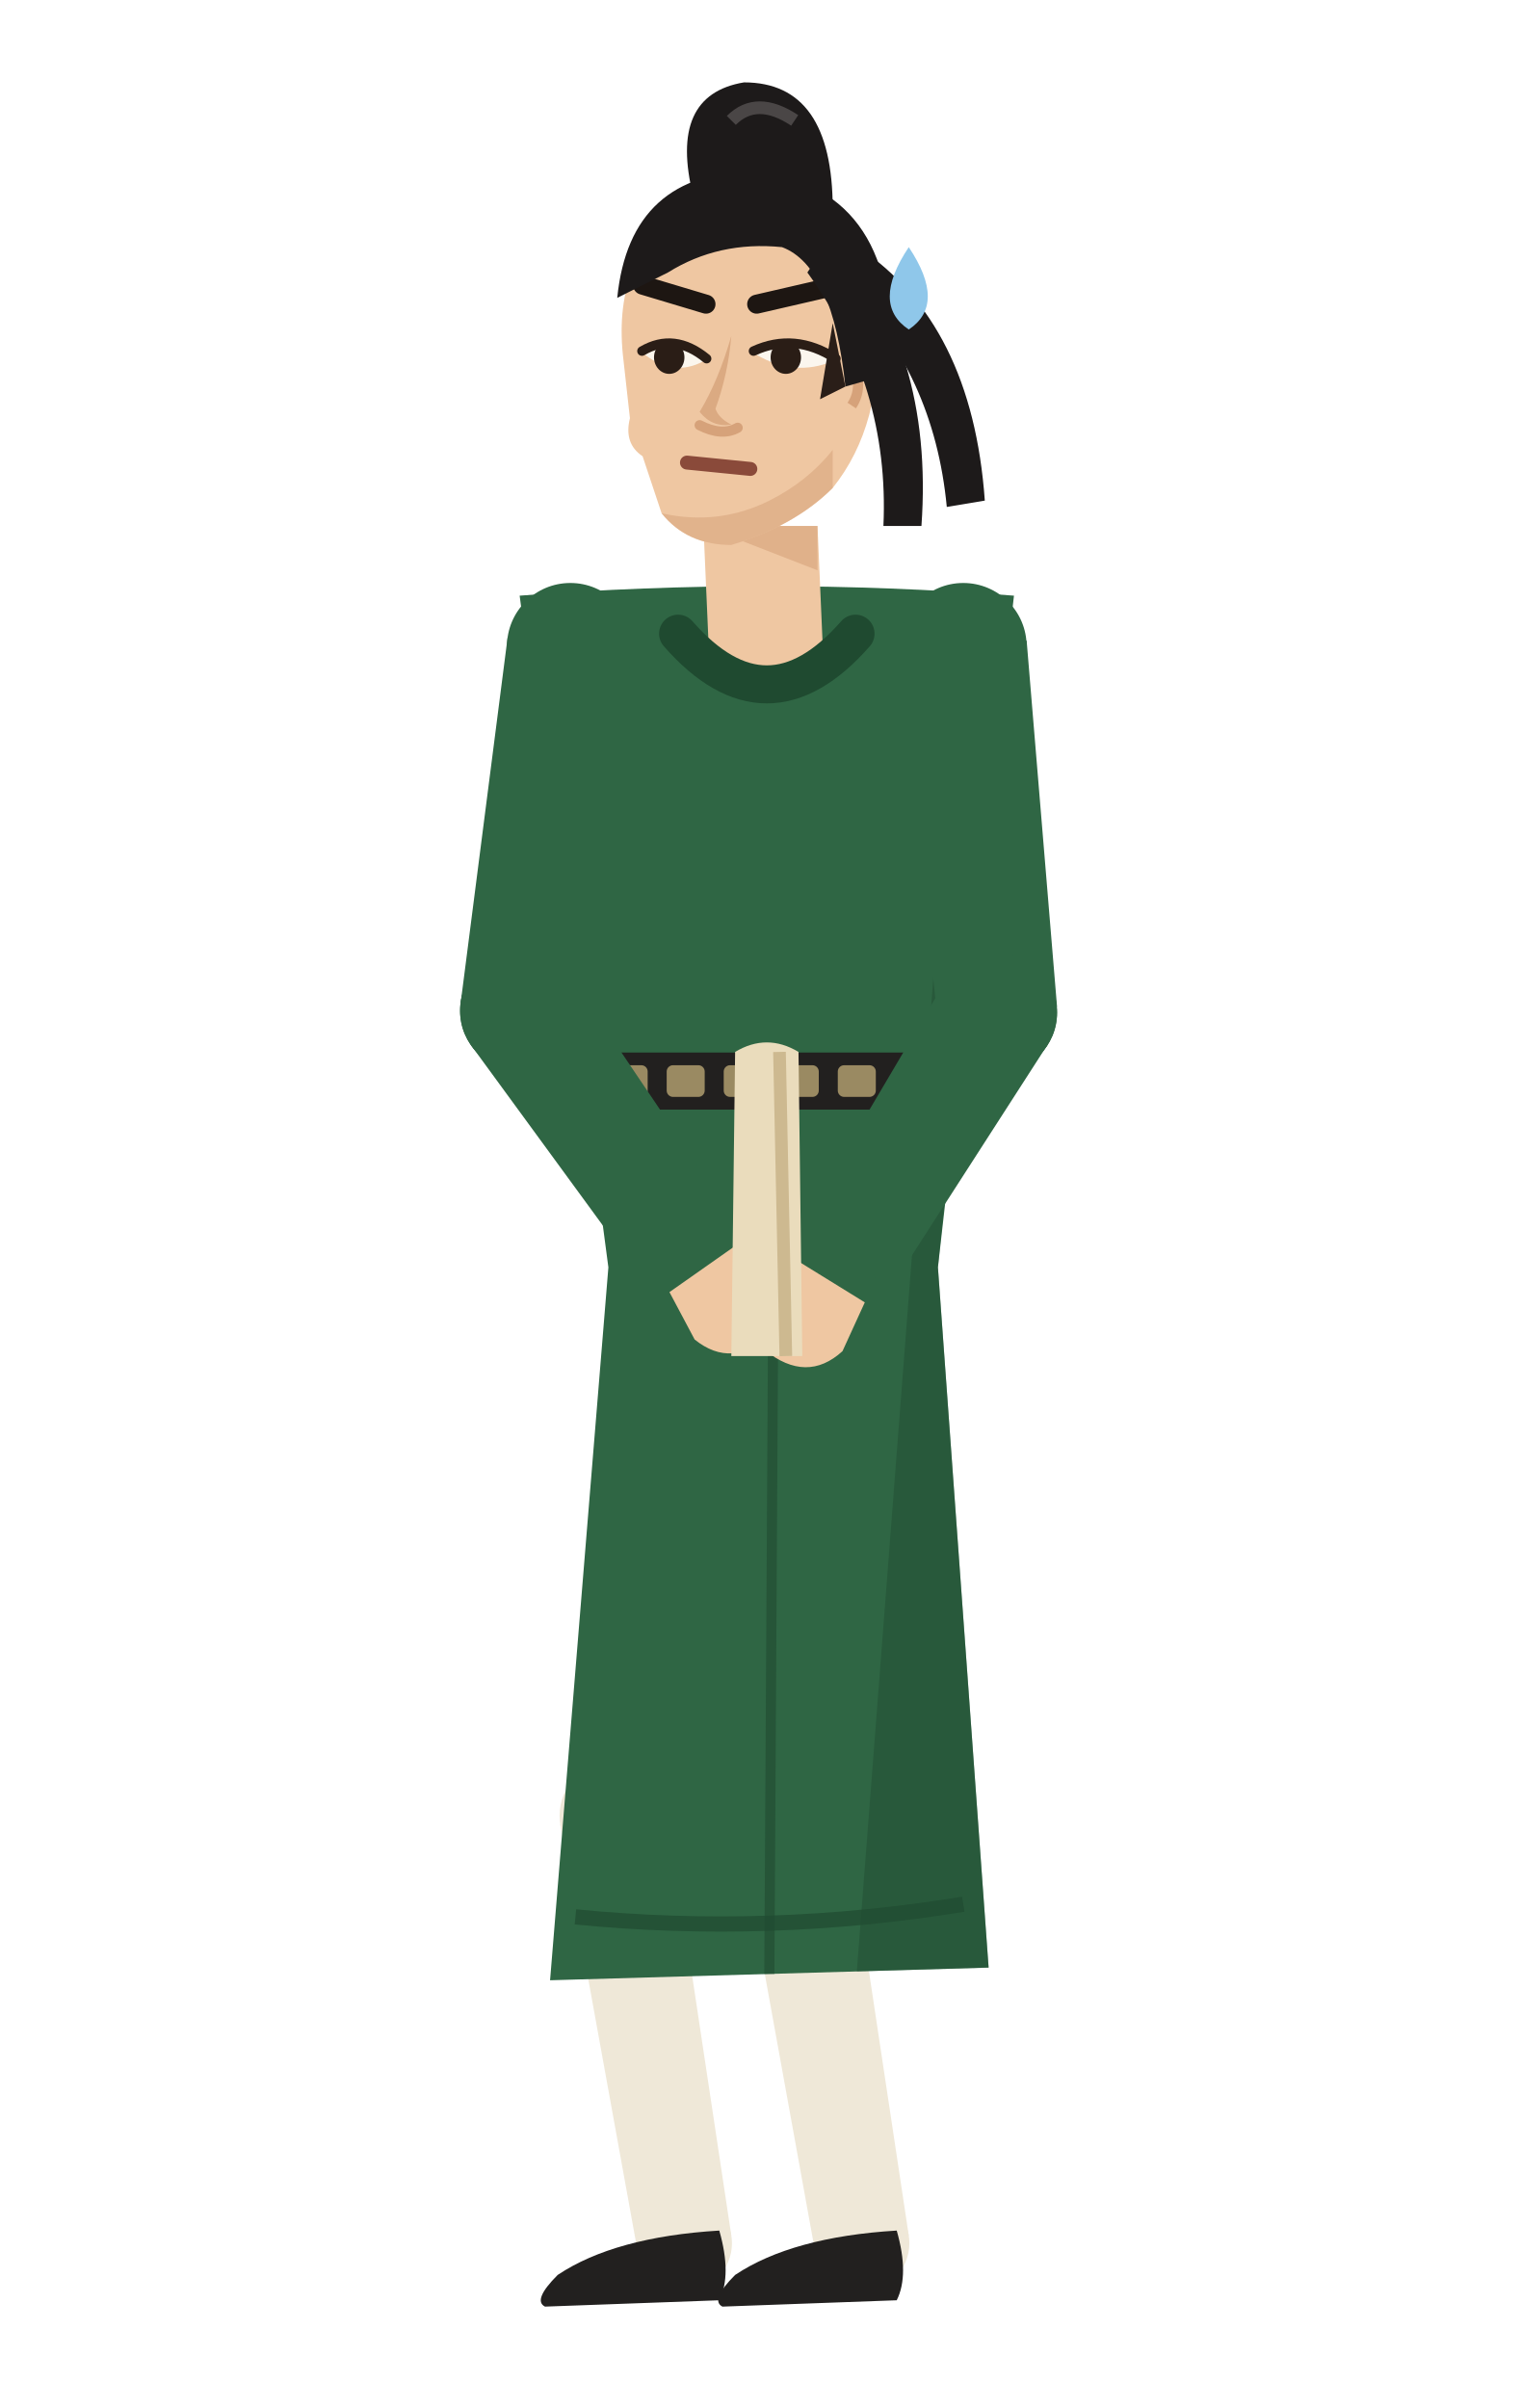
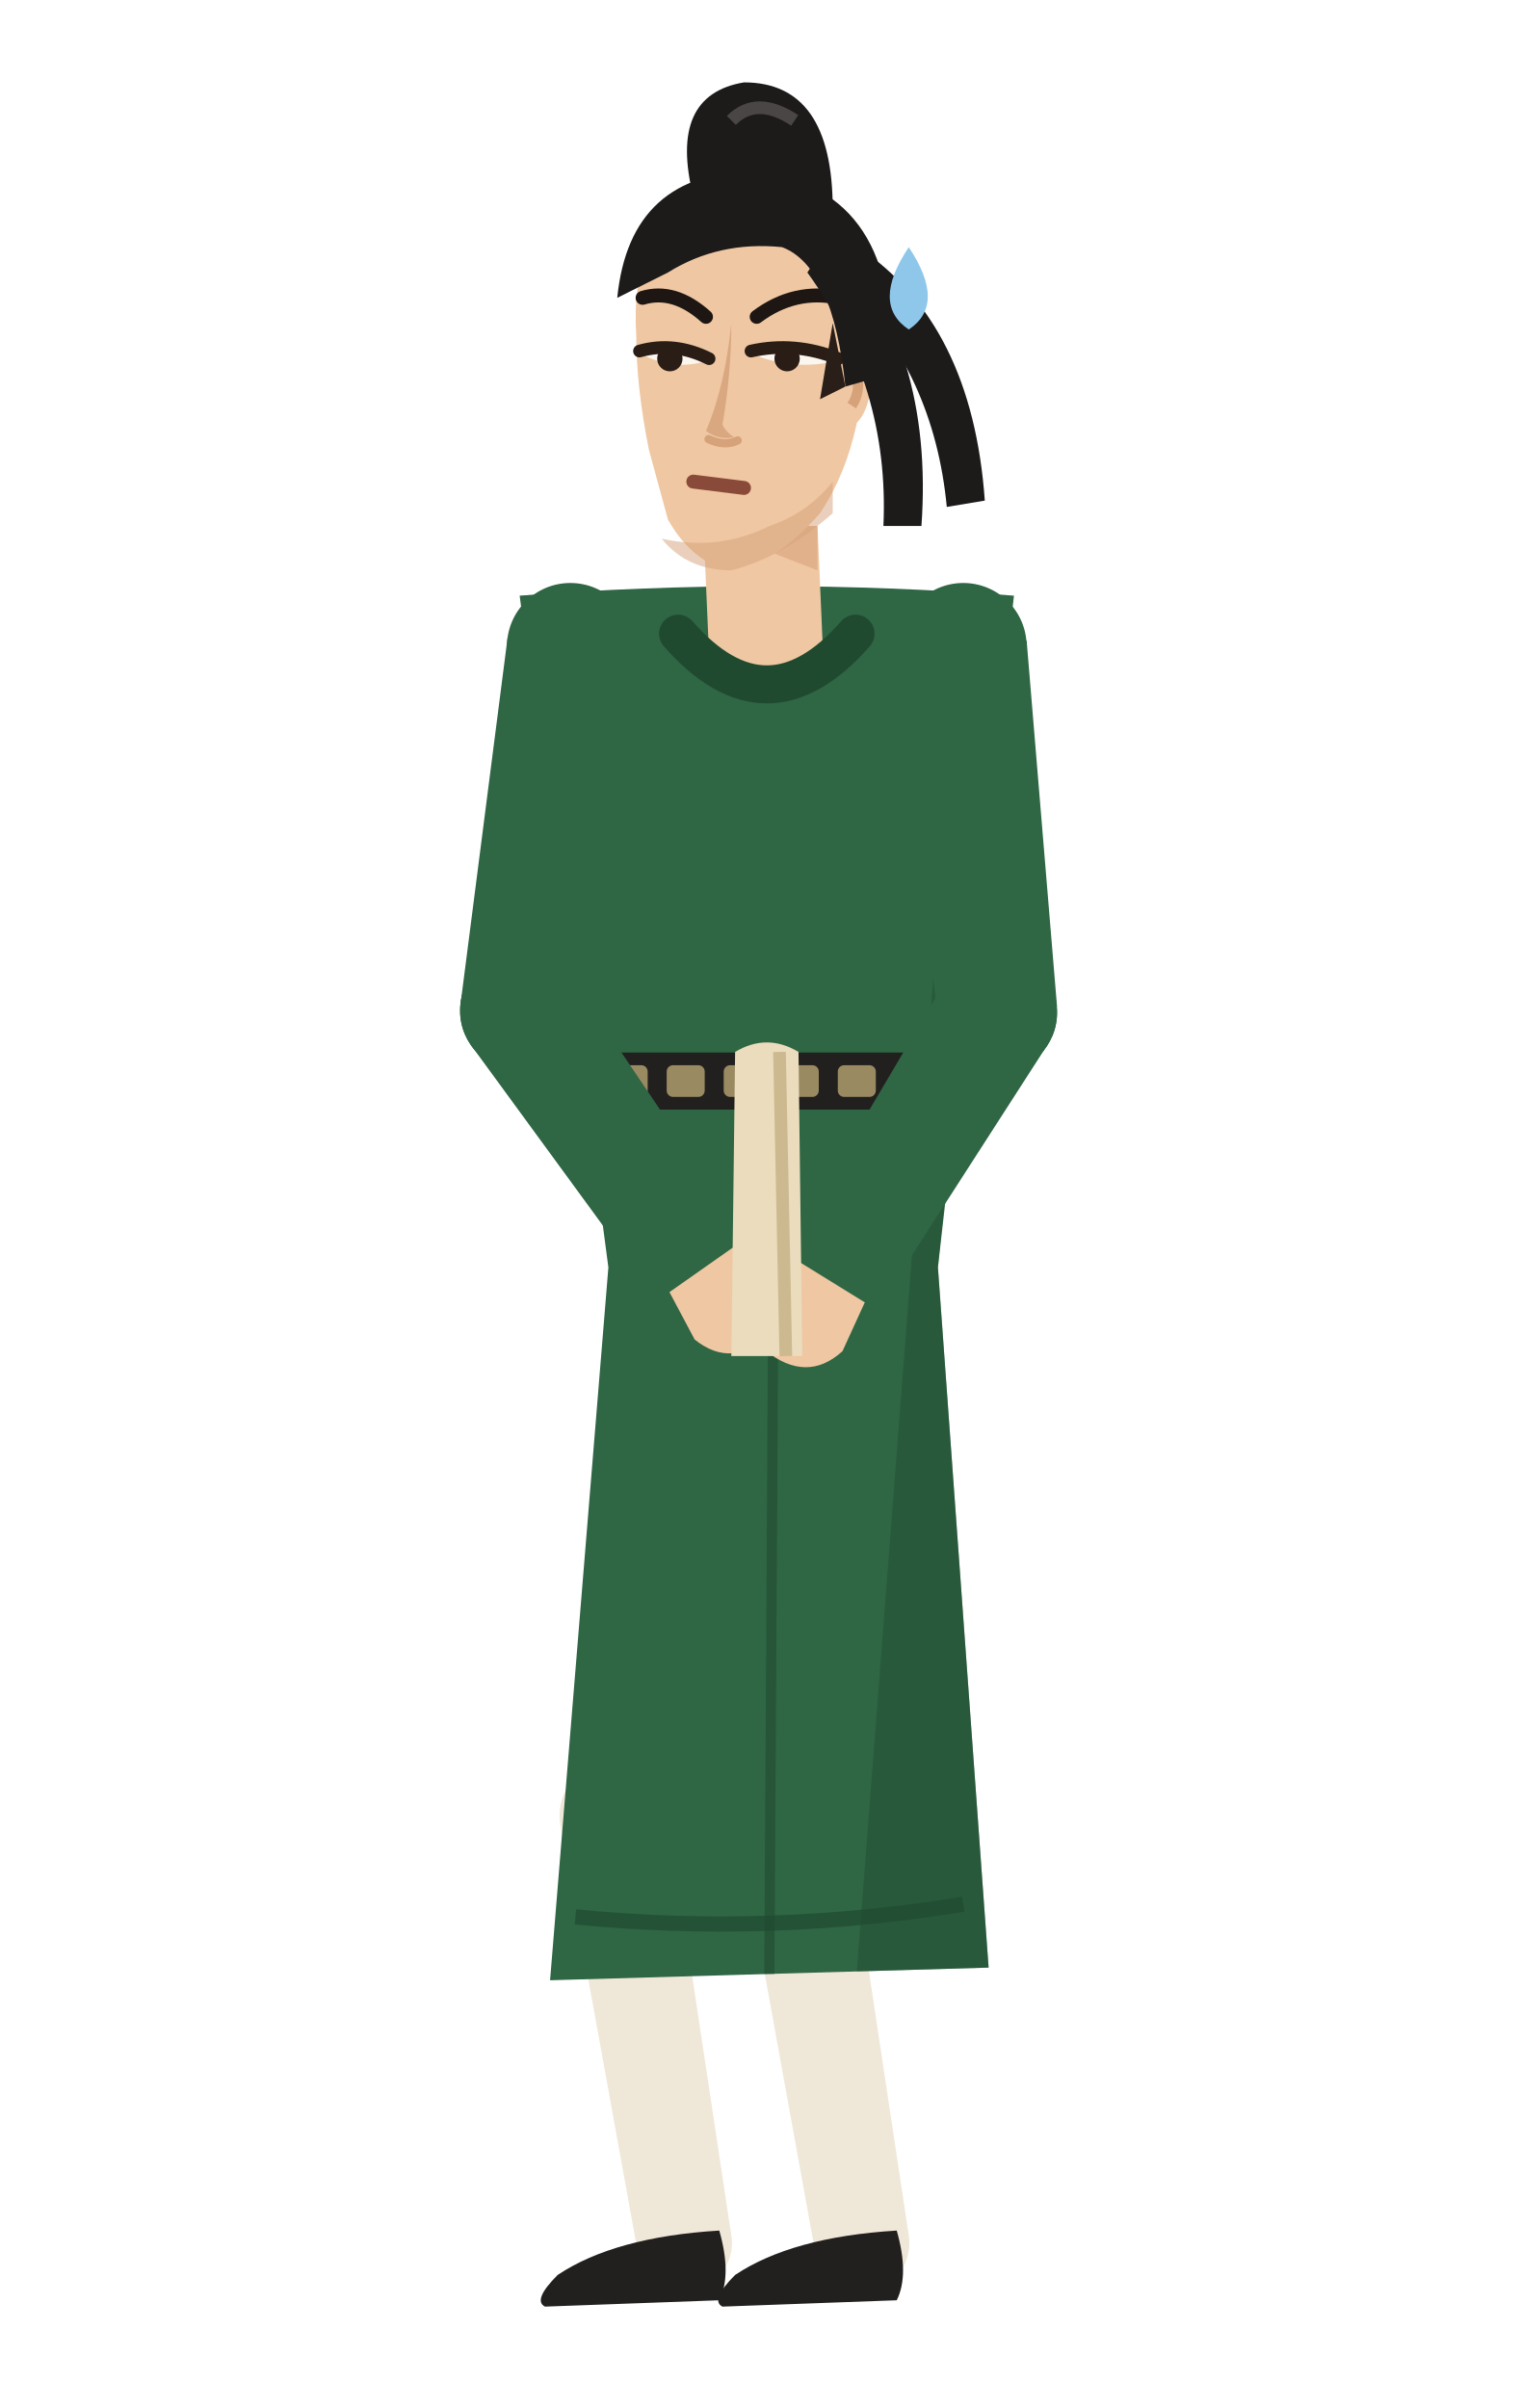
<svg xmlns="http://www.w3.org/2000/svg" width="240" height="380" viewBox="0 -20 240 380">
  <path d="M116.4 267.9 L128.6 335.2 L143.4 332.8 L133.2 265.1 Z" fill="#efe8d8" />
  <circle cx="124.8" cy="266.5" r="8.5" fill="#efe8d8" />
  <circle cx="136" cy="334" r="7.5" fill="#efe8d8" />
  <path d="M141.5 332 Q125 333 116 339 Q112 343 114 344 L141.5 343 Q143.5 339 141.5 332 Z" fill="#22201f" />
  <path d="M88.4 267.9 L100.6 335.2 L115.4 332.8 L105.2 265.1 Z" fill="#efe8d8" />
  <circle cx="96.8" cy="266.5" r="8.5" fill="#efe8d8" />
  <circle cx="108" cy="334" r="7.5" fill="#efe8d8" />
  <path d="M113.5 332 Q97 333 88 339 Q84 343 86 344 L113.5 343 Q115.5 339 113.5 332 Z" fill="#22201f" />
  <path d="M82 74 Q121 71 160 74 L148 180 L156 290.5 Q121.4 291.5 86.8 292.5 L96 180 Z" fill="#2f6644" />
  <path d="M150.7 89.8 L158 80 L148 180 L156 290.5 L135.2 291.1 Z" fill="#1f4a30" opacity=".45" />
  <path d="M122 188 L121.4 291.5" stroke="#1f4a30" stroke-width="1.6" opacity=".6" />
  <path d="M90.8 282.5 Q121.4 285.5 152 280.5" stroke="#1f4a30" stroke-width="2.4" fill="none" opacity=".7" />
  <path d="M94.7 150.6 L148.7 150.6" stroke="#22201f" stroke-width="9" stroke-linecap="round" />
  <rect x="96.2" y="148.1" width="6" height="5" rx="1" fill="#9a8a62" />
  <rect x="105.2" y="148.1" width="6" height="5" rx="1" fill="#9a8a62" />
  <rect x="114.2" y="148.1" width="6" height="5" rx="1" fill="#9a8a62" />
  <rect x="123.2" y="148.1" width="6" height="5" rx="1" fill="#9a8a62" />
  <rect x="132.2" y="148.1" width="6" height="5" rx="1" fill="#9a8a62" />
  <rect x="141.2" y="148.1" width="6" height="5" rx="1" fill="#9a8a62" />
  <path d="M112 86 L111 63 L129 63 L130 86 Z" fill="#efc7a2" />
  <path d="M111 63 L129 63 L129 70 Z" fill="#d6a27a" opacity=".6" />
  <path d="M107 80 Q121 96 135 80" stroke="#1f4a30" stroke-width="6" fill="none" stroke-linecap="round" />
  <g transform="translate(119.4 37) rotate(0) scale(-1 1)">
-     <path d="M-19 -6 Q-20 10 -12 20 Q-6 26 4 29 Q11 29 15 24 L18 15 Q21 13 20 9 L21 0 Q23 -16 12 -24 Q2 -29 -10 -26 Q-19 -20 -19 -6 Z" fill="#efc7a2" />
-     <path d="M-12 20 Q-6 26 4 29 Q11 29 15 24 Q6 26 -2 22 Q-8 19 -12 14 Z" fill="#d6a27a" opacity=".55" />
-     <ellipse cx="-14" cy="3" rx="4.5" ry="7.5" fill="#efc7a2" />
+     <path d="M-17 -8 Q-18 12 -10 24 Q-3 32 4 33 Q10 32 14 25 L17 14 Q19 4 19 -4 Q20 -20 10 -26 Q0 -30 -9 -27 Q-17 -22 -17 -8 Z" fill="#efc7a2" />
+     <path d="M-12 24 Q-4 31 4 33 Q11 33 15 28 Q6 30 -2 26 Q-8 24 -12 19 Z" fill="#d6a27a" opacity=".5" />
+     <ellipse cx="-14" cy="3" rx="4" ry="7.5" fill="#efc7a2" />
    <path d="M-15 0 q-2 4 0 7" stroke="#d6a27a" stroke-width="1.6" fill="none" />
-     <path d="M4 -4 Q6 3 9 8 Q7 10.5 4 10 Q6 9 6.5 7.5 Q4.5 2 4 -4 Z" fill="#d6a27a" opacity=".8" />
-     <path d="M3 10.5 q2.5 1.4 6 -.4" stroke="#d6a27a" stroke-width="1.6" fill="none" stroke-linecap="round" />
-     <path d="M-12 0 Q-6 -4 0 -1 Q-6 2.5 -12 0 Z" fill="#fbf6ee" />
-     <ellipse cx="-4.6" cy="-.6" rx="2.4" ry="2.6" fill="#2a1d16" />
-     <path d="M-12.5 -.4 Q-6 -4.6 0.5 -1.6" stroke="#2a1d16" stroke-width="1.5" fill="none" stroke-linecap="round" />
-     <path d="M8.4 0 Q13 -4 17.6 -1 Q13 2.5 8.4 0 Z" fill="#fbf6ee" />
-     <ellipse cx="13.8" cy="-.6" rx="2.4" ry="2.6" fill="#2a1d16" />
-     <path d="M7.9 -.4 Q13 -4.6 18.1 -1.6" stroke="#2a1d16" stroke-width="1.5" fill="none" stroke-linecap="round" />
-     <path d="M-13 -12 L0 -9" stroke="#1d1612" stroke-width="3" stroke-linecap="round" />
-     <path d="M8 -9 L18 -12" stroke="#1d1612" stroke-width="3" stroke-linecap="round" />
-     <path d="M1 17 L11 16" stroke="#8a4a3a" stroke-width="2.2" stroke-linecap="round" />
+     <path d="M4 -6 Q5 4 8 11 Q6 12.5 3.6 12 Q5 11 5.4 10 Q4 2 4 -6 Z" fill="#d6a27a" opacity=".85" />
+     <path d="M3 12.5 q2 1 4.6 -.2" stroke="#d6a27a" stroke-width="1.3" fill="none" stroke-linecap="round" />
+     <path d="M-12.4 0 Q-6 -3 0.4 -1 Q-6 1.5 -12.4 0 Z" fill="#fbf6ee" />
+     <ellipse cx="-4.8" cy="-0.4" rx="2" ry="2" fill="#2a1d16" />
+     <path d="M-12.9 -.4 Q-6 -3.15 0.9 -1.6" stroke="#2a1d16" stroke-width="2" fill="none" stroke-linecap="round" />
+     <path d="M8.008 0 Q13 -3 17.992 -1 Q13 1.5 8.008 0 Z" fill="#fbf6ee" />
+     <ellipse cx="13.7" cy="-0.4" rx="2" ry="2" fill="#2a1d16" />
+     <path d="M7.508 -.4 Q13 -3.15 18.492 -1.6" stroke="#2a1d16" stroke-width="2" fill="none" stroke-linecap="round" />
+     <path d="M-13 -10 Q-6 -11.5 0 -7" stroke="#1d1612" stroke-width="2.2" fill="none" stroke-linecap="round" />
+     <path d="M8 -7 Q13 -11.5 18 -10" stroke="#1d1612" stroke-width="2.2" fill="none" stroke-linecap="round" />
+     <path d="M2 20 L10 19" stroke="#8a4a3a" stroke-width="2.2" stroke-linecap="round" />
    <path d="M-16 -18 Q-34 -6 -36 22 L-30 23 Q-28 2 -14 -12 Z" fill="#1d1a1a" />
    <path d="M-12 -20 Q-28 -2 -26 26 L-20 26 Q-21 4 -8 -14 Z" fill="#1d1a1a" />
    <path d="M-21 2 Q-23 -27 0 -30 Q20 -30 22 -10 Q18 -12 14 -14 Q6 -19 -4 -18 Q-12 -15 -14 4 Z" fill="#1d1a1a" />
    <path d="M-12 -24 Q-12 -44 2 -44 Q14 -42 10 -26 Z" fill="#1d1a1a" />
    <path d="M-6 -38 q6 -4 10 0" stroke="#4a4646" stroke-width="2" fill="none" />
    <path d="M-14 4 L-12 -6 L-10 6 Z" fill="#2a1e18" />
  </g>
  <path d="M142 82.9 L147.9 140.6 L166.8 138.9 L162 81.1 Z" fill="#2f6644" />
  <circle cx="152" cy="82" r="10" fill="#2f6644" />
  <circle cx="157.3" cy="139.8" r="9.5" fill="#2f6644" />
  <path d="M149.2 134.8 L122.8 179.5 L137.2 188.5 L165.4 144.7 Z" fill="#2f6644" />
  <circle cx="157.3" cy="139.8" r="9.5" fill="#2f6644" />
  <circle cx="130" cy="184" r="8.5" fill="#2f6644" />
  <g transform="translate(130 184) rotate(121.7) scale(1.05 -1.05)">
    <path d="M-2 -6 Q9 -8 12 -3 Q13 5 6 7 L-2 6 Z" fill="#efc7a2" />
    <path d="M4 -6 Q9 -10 12 -7" stroke="#efc7a2" stroke-width="4" stroke-linecap="round" fill="none" />
  </g>
  <path d="M80.1 80.6 L72.7 138.2 L91.5 140.8 L99.9 83.4 Z" fill="#2f6644" />
  <circle cx="90" cy="82" r="10" fill="#2f6644" />
  <circle cx="82.1" cy="139.5" r="9.5" fill="#2f6644" />
  <path d="M74.3 144.9 L105 186.9 L119 177.1 L89.9 134 Z" fill="#2f6644" />
  <circle cx="82.1" cy="139.5" r="9.5" fill="#2f6644" />
  <circle cx="112" cy="182" r="8.5" fill="#2f6644" />
  <g transform="translate(112 182) rotate(54.9) scale(1.05 1.05)">
    <path d="M-2 -6 Q9 -8 12 -3 Q13 5 6 7 L-2 6 Z" fill="#efc7a2" />
    <path d="M4 -6 Q9 -10 12 -7" stroke="#efc7a2" stroke-width="4" stroke-linecap="round" fill="none" />
  </g>
  <g transform="translate(121 180) rotate(0)">
    <path d="M-5 -34 Q0 -37 5 -34 L5.6 14 L-5.6 14 Z" fill="#eadcbc" />
    <path d="M2 -34 L3 14" stroke="#cdb990" stroke-width="2" />
  </g>
  <path d="M143.4 19 q6 9 0 13 q-6 -4 0 -13 z" fill="#8fc7ea" />
</svg>
